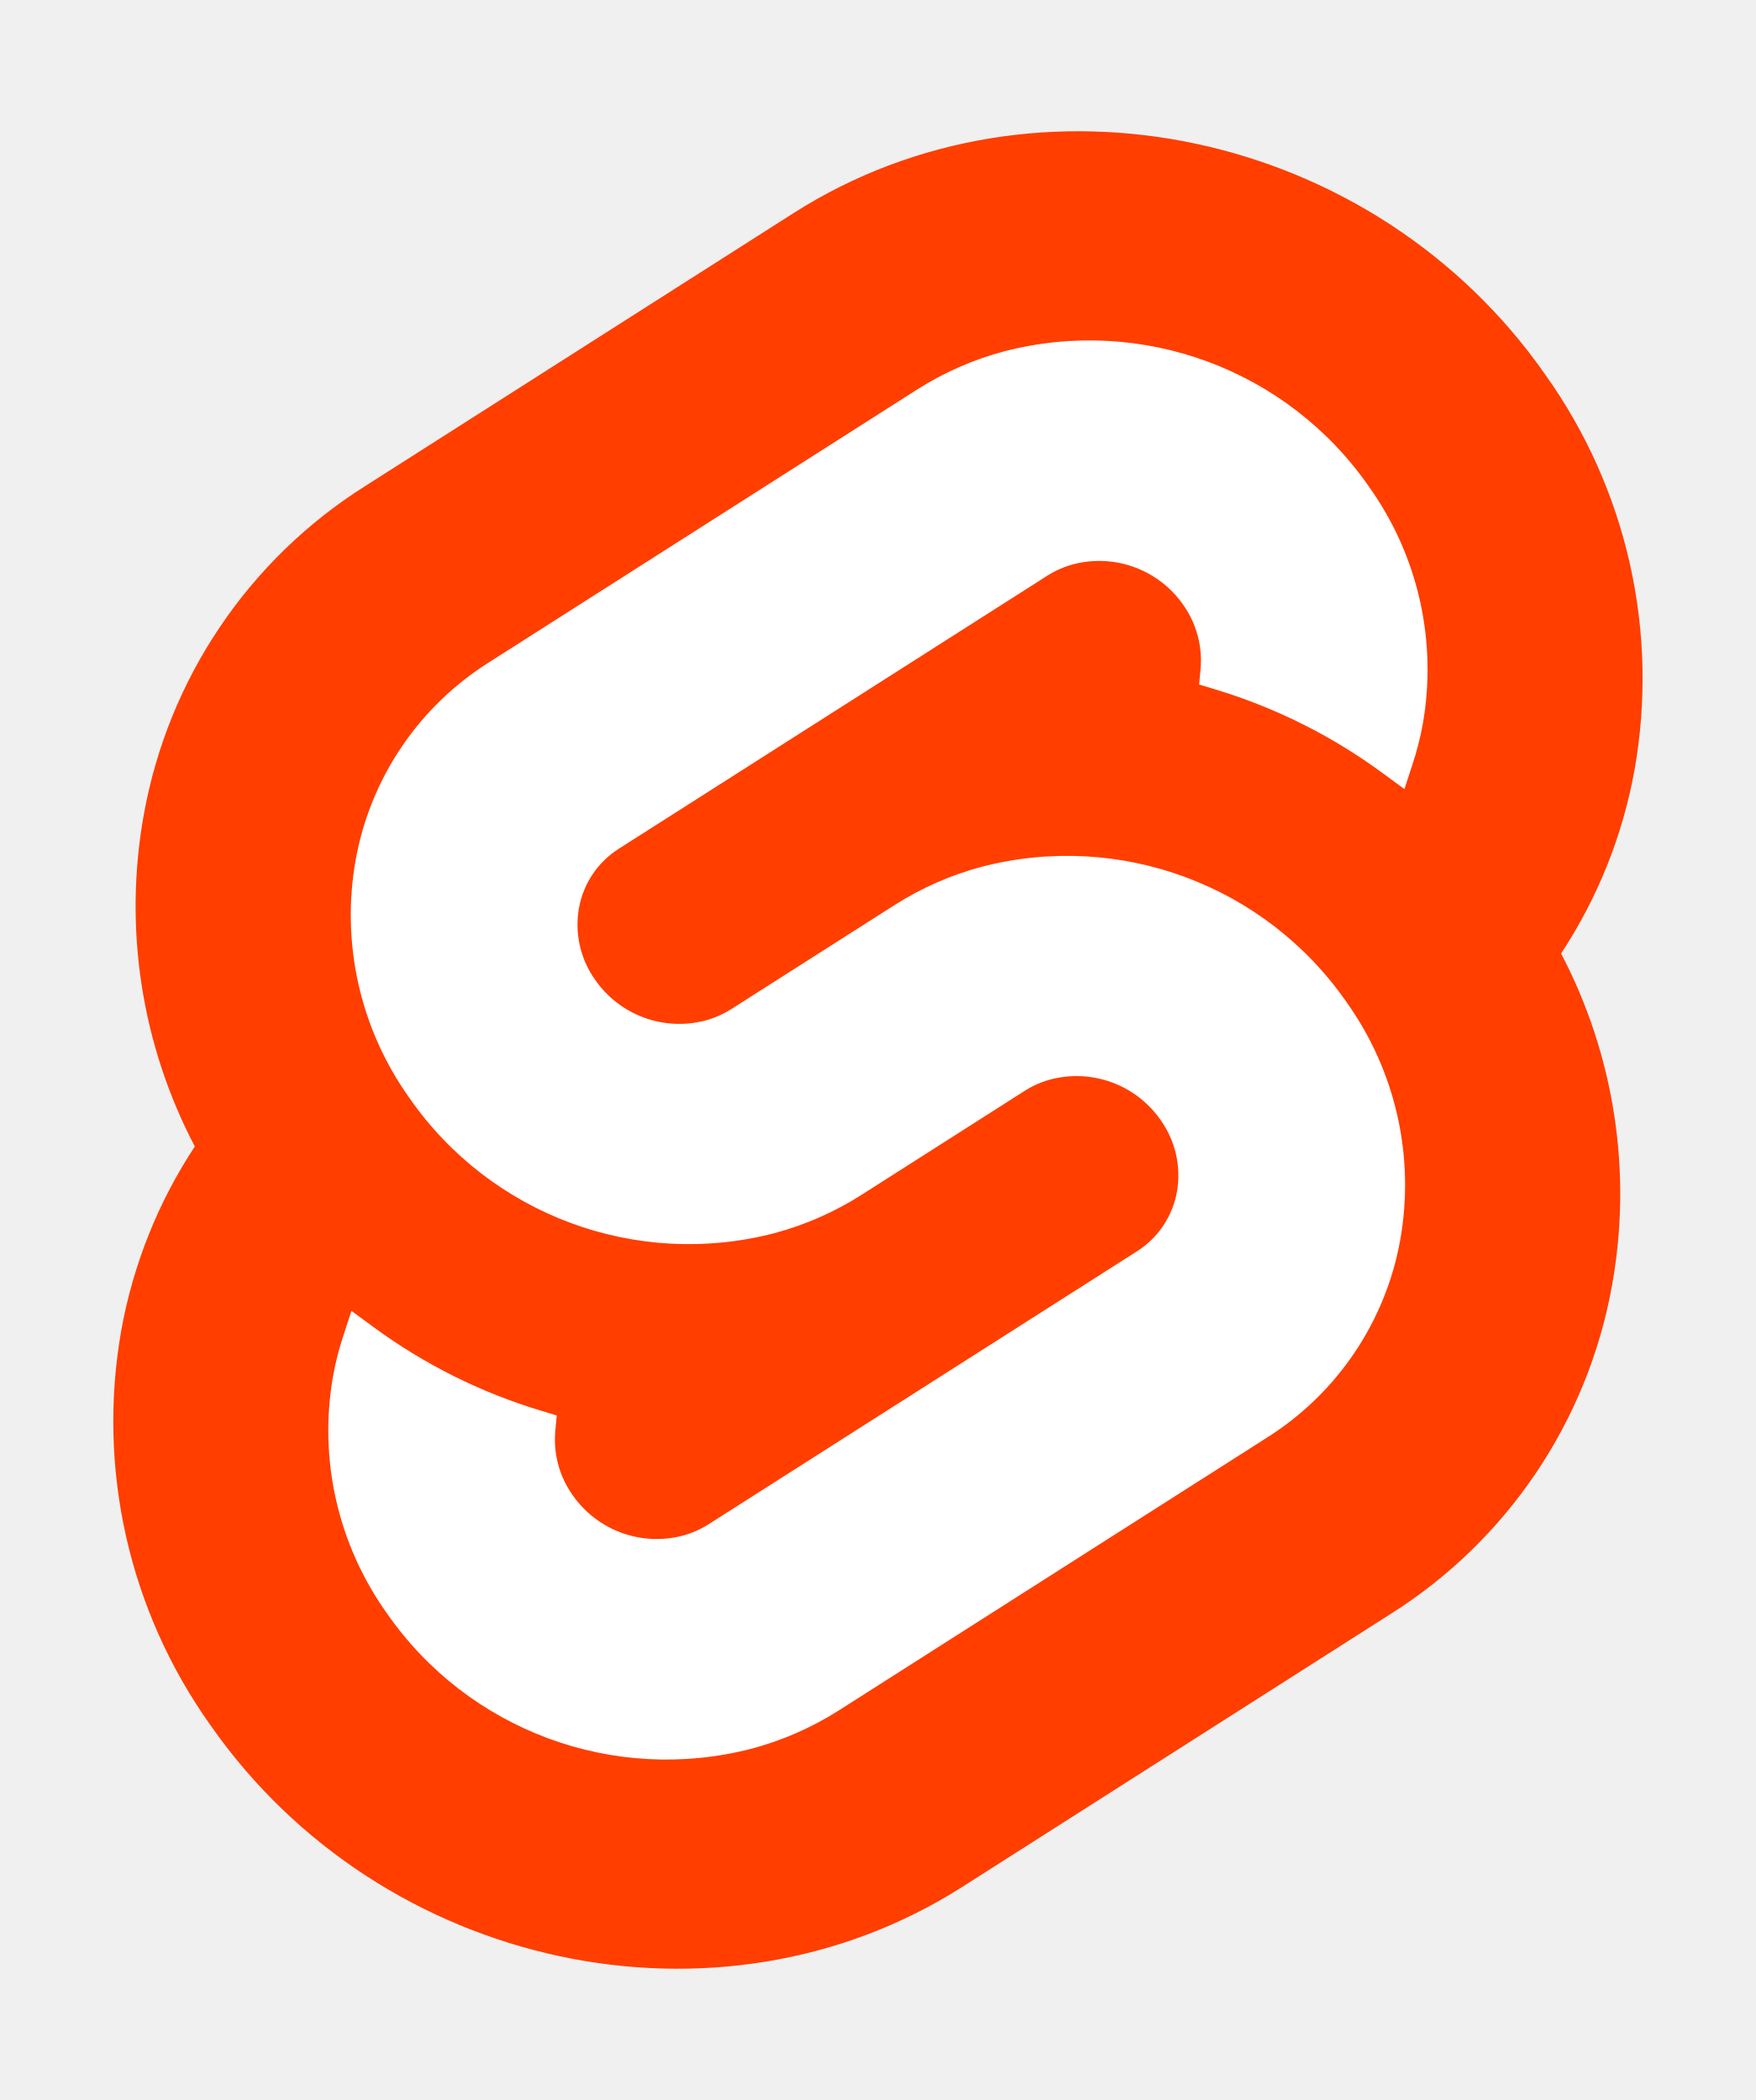
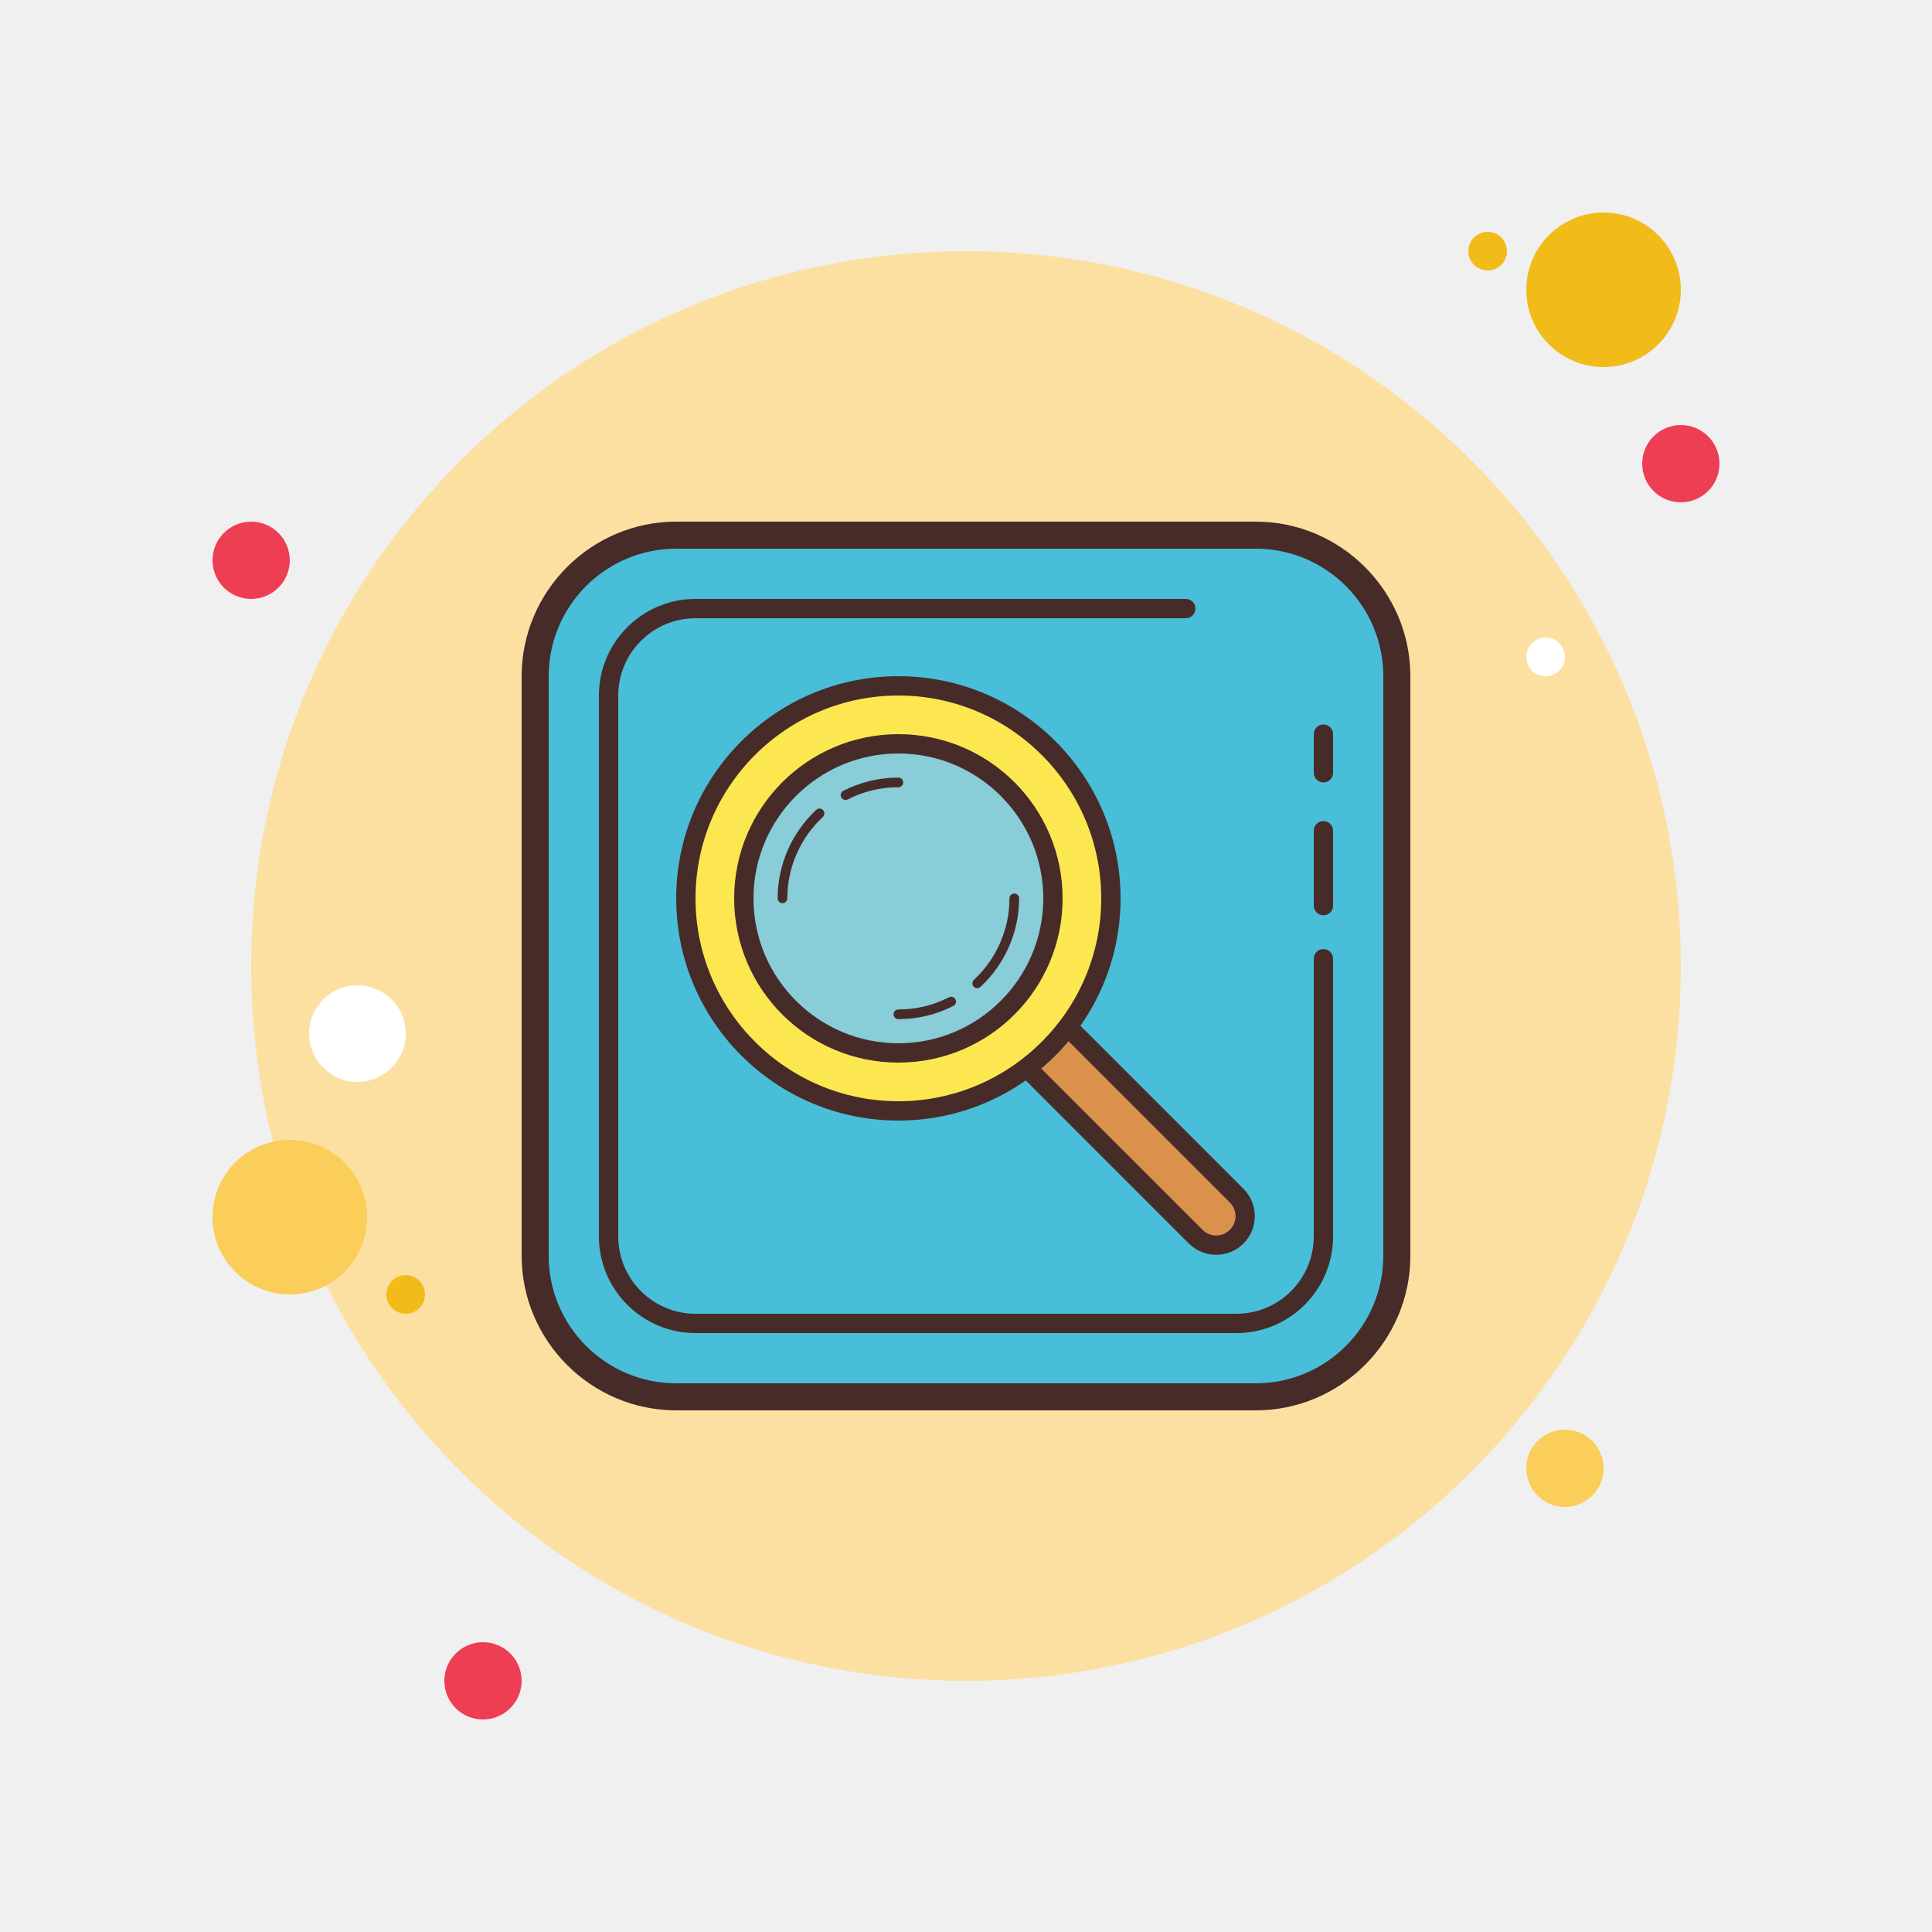
- <svg xmlns="http://www.w3.org/2000/svg" width="107" height="128" viewBox="0 0 107 128">
-   <path d="M94.157 22.819c-10.4-14.885-30.94-19.297-45.792-9.835L22.282 29.608A29.92 29.92 0 0 0 8.764 49.65a31.5 31.5 0 0 0 3.108 20.231 30 30 0 0 0-4.477 11.183 31.9 31.9 0 0 0 5.448 24.116c10.402 14.887 30.942 19.297 45.791 9.835l26.083-16.624A29.92 29.92 0 0 0 98.235 78.35a31.53 31.53 0 0 0-3.105-20.232 30 30 0 0 0 4.474-11.182 31.88 31.88 0 0 0-5.447-24.116" style="fill:#ff3e00" />
-   <path d="M45.817 106.582a20.72 20.72 0 0 1-22.237-8.243 19.17 19.17 0 0 1-3.277-14.503 18 18 0 0 1 .624-2.435l.49-1.498 1.337.981a33.6 33.6 0 0 0 10.203 5.098l.97.294-.09.968a5.85 5.85 0 0 0 1.052 3.878 6.24 6.24 0 0 0 6.695 2.485 5.8 5.8 0 0 0 1.603-.704L69.27 76.28a5.43 5.43 0 0 0 2.45-3.631 5.8 5.8 0 0 0-.987-4.371 6.24 6.24 0 0 0-6.698-2.487 5.7 5.7 0 0 0-1.6.704l-9.953 6.345a19 19 0 0 1-5.296 2.326 20.72 20.72 0 0 1-22.237-8.243 19.17 19.17 0 0 1-3.277-14.502 17.99 17.99 0 0 1 8.13-12.052l26.081-16.623a19 19 0 0 1 5.3-2.329 20.72 20.72 0 0 1 22.237 8.243 19.17 19.17 0 0 1 3.277 14.503 18 18 0 0 1-.624 2.435l-.49 1.498-1.337-.98a33.6 33.6 0 0 0-10.203-5.1l-.97-.294.09-.968a5.86 5.86 0 0 0-1.052-3.878 6.24 6.24 0 0 0-6.696-2.485 5.8 5.8 0 0 0-1.602.704L37.73 51.72a5.42 5.42 0 0 0-2.449 3.63 5.79 5.79 0 0 0 .986 4.372 6.24 6.24 0 0 0 6.698 2.486 5.8 5.8 0 0 0 1.602-.704l9.952-6.342a19 19 0 0 1 5.295-2.328 20.72 20.72 0 0 1 22.237 8.242 19.17 19.17 0 0 1 3.277 14.503 18 18 0 0 1-8.13 12.053l-26.081 16.622a19 19 0 0 1-5.3 2.328" style="fill:#fff" />
+ <svg xmlns="http://www.w3.org/2000/svg" viewBox="0 0 100 100" width="100px" height="100px">
+   <path fill="#ee3e54" d="M13 27A2 2 0 1 0 13 31A2 2 0 1 0 13 27Z" />
+   <path fill="#f1bc19" d="M77 12A1 1 0 1 0 77 14A1 1 0 1 0 77 12Z" />
+   <path fill="#fce0a2" d="M50 13A37 37 0 1 0 50 87A37 37 0 1 0 50 13Z" />
+   <path fill="#f1bc19" d="M83 11A4 4 0 1 0 83 19A4 4 0 1 0 83 11Z" />
+   <path fill="#ee3e54" d="M87 22A2 2 0 1 0 87 26A2 2 0 1 0 87 22Z" />
+   <path fill="#fbcd59" d="M81 74A2 2 0 1 0 81 78 2 2 0 1 0 81 74zM15 59A4 4 0 1 0 15 67 4 4 0 1 0 15 59z" />
+   <path fill="#ee3e54" d="M25 85A2 2 0 1 0 25 89A2 2 0 1 0 25 85Z" />
+   <path fill="#fff" d="M18.5 51A2.5 2.5 0 1 0 18.5 56A2.5 2.5 0 1 0 18.5 51Z" />
+   <path fill="#f1bc19" d="M21 66A1 1 0 1 0 21 68A1 1 0 1 0 21 66Z" />
+   <path fill="#fff" d="M80 33A1 1 0 1 0 80 35A1 1 0 1 0 80 33Z" />
+   <path fill="#48bed8" d="M35,72.3c-4.025,0-7.3-3.274-7.3-7.3V35c0-4.025,3.274-7.3,7.3-7.3h30c4.025,0,7.3,3.274,7.3,7.3 v30c0,4.025-3.274,7.3-7.3,7.3H35z" />
+   <path fill="#472b29" d="M65,28.4c3.639,0,6.6,2.961,6.6,6.6v30c0,3.639-2.961,6.6-6.6,6.6H35c-3.639,0-6.6-2.961-6.6-6.6 V35c0-3.639,2.961-6.6,6.6-6.6H65 M65,27H35c-4.4,0-8,3.6-8,8v30c0,4.4,3.6,8,8,8h30c4.4,0,8-3.6,8-8V35C73,30.6,69.4,27,65,27 L65,27z" />
+   <g>
+     <path fill="#472b29" d="M68.5,47.375c-0.276,0-0.5-0.224-0.5-0.5V43c0-0.276,0.224-0.5,0.5-0.5S69,42.724,69,43v3.875 C69,47.151,68.776,47.375,68.5,47.375z" />
+   </g>
+   <g>
+     <path fill="#472b29" d="M68.5,40.5c-0.276,0-0.5-0.224-0.5-0.5v-2c0-0.276,0.224-0.5,0.5-0.5S69,37.724,69,38v2 C69,40.276,68.776,40.5,68.5,40.5z" />
+   </g>
+   <g>
+     <path fill="#da914b" d="M62.95,64.449c-0.401,0-0.777-0.155-1.061-0.438l-9.899-9.899c-0.585-0.585-0.585-1.537,0-2.122 c0.283-0.283,0.66-0.438,1.061-0.438s0.777,0.155,1.061,0.438l9.899,9.899c0.585,0.585,0.585,1.537,0,2.122 C63.727,64.294,63.351,64.449,62.95,64.449z" />
+     <path fill="#472b29" d="M53.05,52.05c0.267,0,0.518,0.104,0.707,0.293l9.9,9.899c0.189,0.189,0.293,0.44,0.293,0.707 s-0.104,0.518-0.293,0.707c-0.189,0.189-0.44,0.293-0.707,0.293s-0.518-0.104-0.707-0.293l-9.9-9.899 c-0.189-0.189-0.293-0.44-0.293-0.707s0.104-0.518,0.293-0.707C52.532,52.154,52.783,52.05,53.05,52.05 M53.05,51.05 c-0.512,0-1.024,0.195-1.414,0.586c-0.781,0.781-0.781,2.047,0,2.828l9.899,9.899c0.391,0.391,0.902,0.586,1.414,0.586 s1.024-0.195,1.414-0.586c0.781-0.781,0.781-2.047,0-2.828l-9.899-9.899C54.074,51.246,53.562,51.05,53.05,51.05L53.05,51.05z" />
+   </g>
+   <g>
+     <path fill="#472b29" d="M64,69H36c-2.757,0-5-2.243-5-5V36c0-2.757,2.243-5,5-5h25.375c0.276,0,0.5,0.224,0.5,0.5 s-0.224,0.5-0.5,0.5H36c-2.206,0-4,1.794-4,4v28c0,2.206,1.794,4,4,4h28c2.206,0,4-1.794,4-4V49.625c0-0.276,0.224-0.5,0.5-0.5 s0.5,0.224,0.5,0.5V64C69,66.757,66.757,69,64,69z" />
+   </g>
+   <g>
+     <path fill="#fde751" d="M46.5 35.5A11 11 0 1 0 46.5 57.5A11 11 0 1 0 46.5 35.5Z" />
+     <path fill="#472b29" d="M46.5,36C52.29,36,57,40.71,57,46.5S52.29,57,46.5,57S36,52.29,36,46.5S40.71,36,46.5,36 M46.5,35 C40.149,35,35,40.149,35,46.5S40.149,58,46.5,58S58,52.851,58,46.5S52.851,35,46.5,35L46.5,35z" />
+   </g>
+   <g>
+     <path fill="#88cdd7" d="M46.5 38.5A8 8 0 1 0 46.5 54.5A8 8 0 1 0 46.5 38.5Z" />
+     <path fill="#472b29" d="M46.5,39c4.136,0,7.5,3.364,7.5,7.5S50.636,54,46.5,54S39,50.636,39,46.5S42.364,39,46.5,39 M46.5,38c-4.694,0-8.5,3.806-8.5,8.5s3.806,8.5,8.5,8.5s8.5-3.806,8.5-8.5S51.194,38,46.5,38L46.5,38z" />
+   </g>
+   <g>
+     <path fill="#472b29" d="M40.5,46.75c-0.138,0-0.25-0.112-0.25-0.25c0-1.732,0.729-3.401,1.999-4.581 c0.1-0.093,0.259-0.089,0.353,0.014c0.094,0.101,0.088,0.259-0.013,0.354c-1.168,1.084-1.838,2.62-1.838,4.214 C40.75,46.638,40.638,46.75,40.5,46.75z" />
+   </g>
+   <g>
+     <path fill="#472b29" d="M43.766,41.407c-0.091,0-0.178-0.05-0.223-0.136c-0.063-0.123-0.014-0.273,0.109-0.337 c0.887-0.454,1.845-0.685,2.848-0.685c0.138,0,0.25,0.112,0.25,0.25s-0.112,0.25-0.25,0.25c-0.923,0-1.804,0.212-2.62,0.63 C43.844,41.398,43.805,41.407,43.766,41.407z" />
+   </g>
+   <g>
+     <path fill="#472b29" d="M50.582,51.147c-0.067,0-0.134-0.026-0.183-0.08c-0.094-0.101-0.088-0.259,0.013-0.354 c1.168-1.084,1.838-2.62,1.838-4.214c0-0.138,0.112-0.25,0.25-0.25s0.25,0.112,0.25,0.25c0,1.732-0.729,3.401-1.999,4.581 C50.704,51.125,50.643,51.147,50.582,51.147z" />
+   </g>
+   <g>
+     <path fill="#472b29" d="M46.5,52.75c-0.138,0-0.25-0.112-0.25-0.25s0.112-0.25,0.25-0.25c0.923,0,1.804-0.212,2.62-0.63 c0.122-0.06,0.273-0.013,0.336,0.108c0.063,0.123,0.014,0.273-0.109,0.337C48.461,52.52,47.502,52.75,46.5,52.75z" />
+   </g>
</svg>
